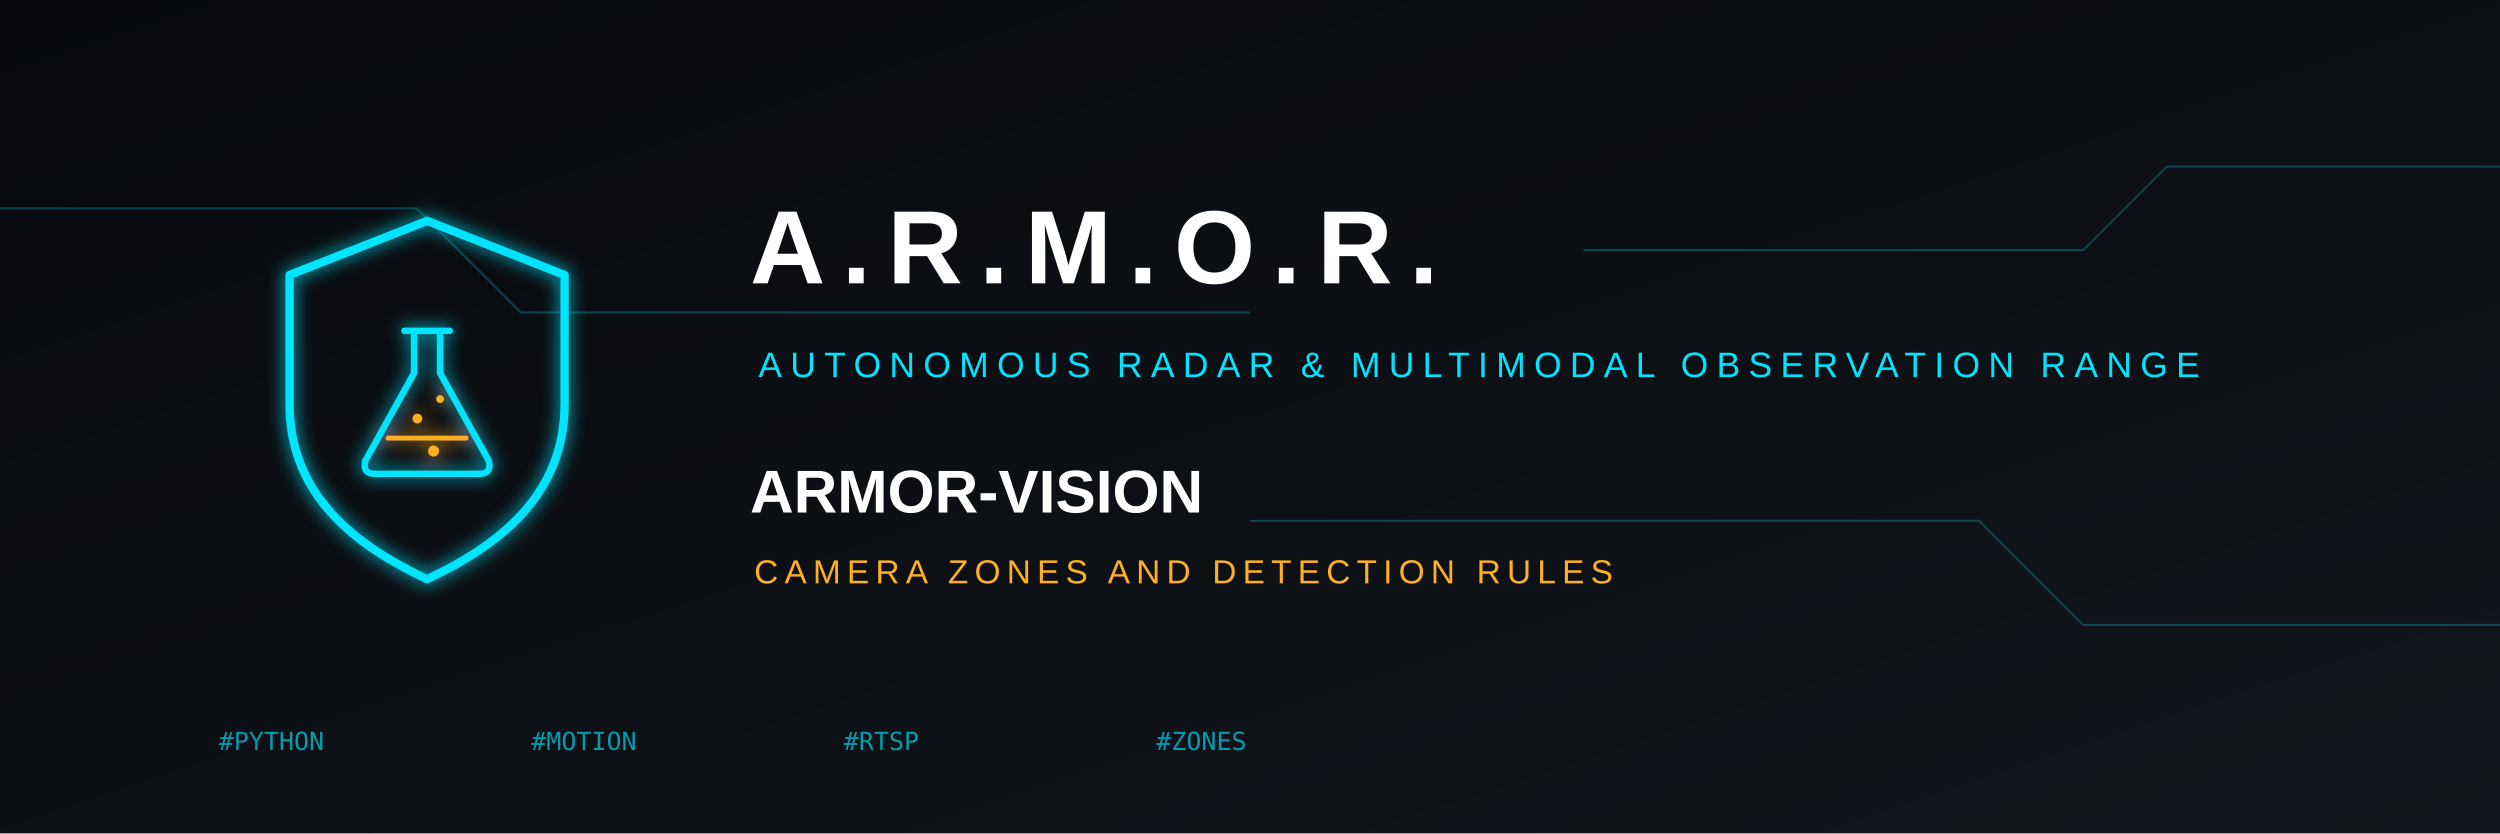
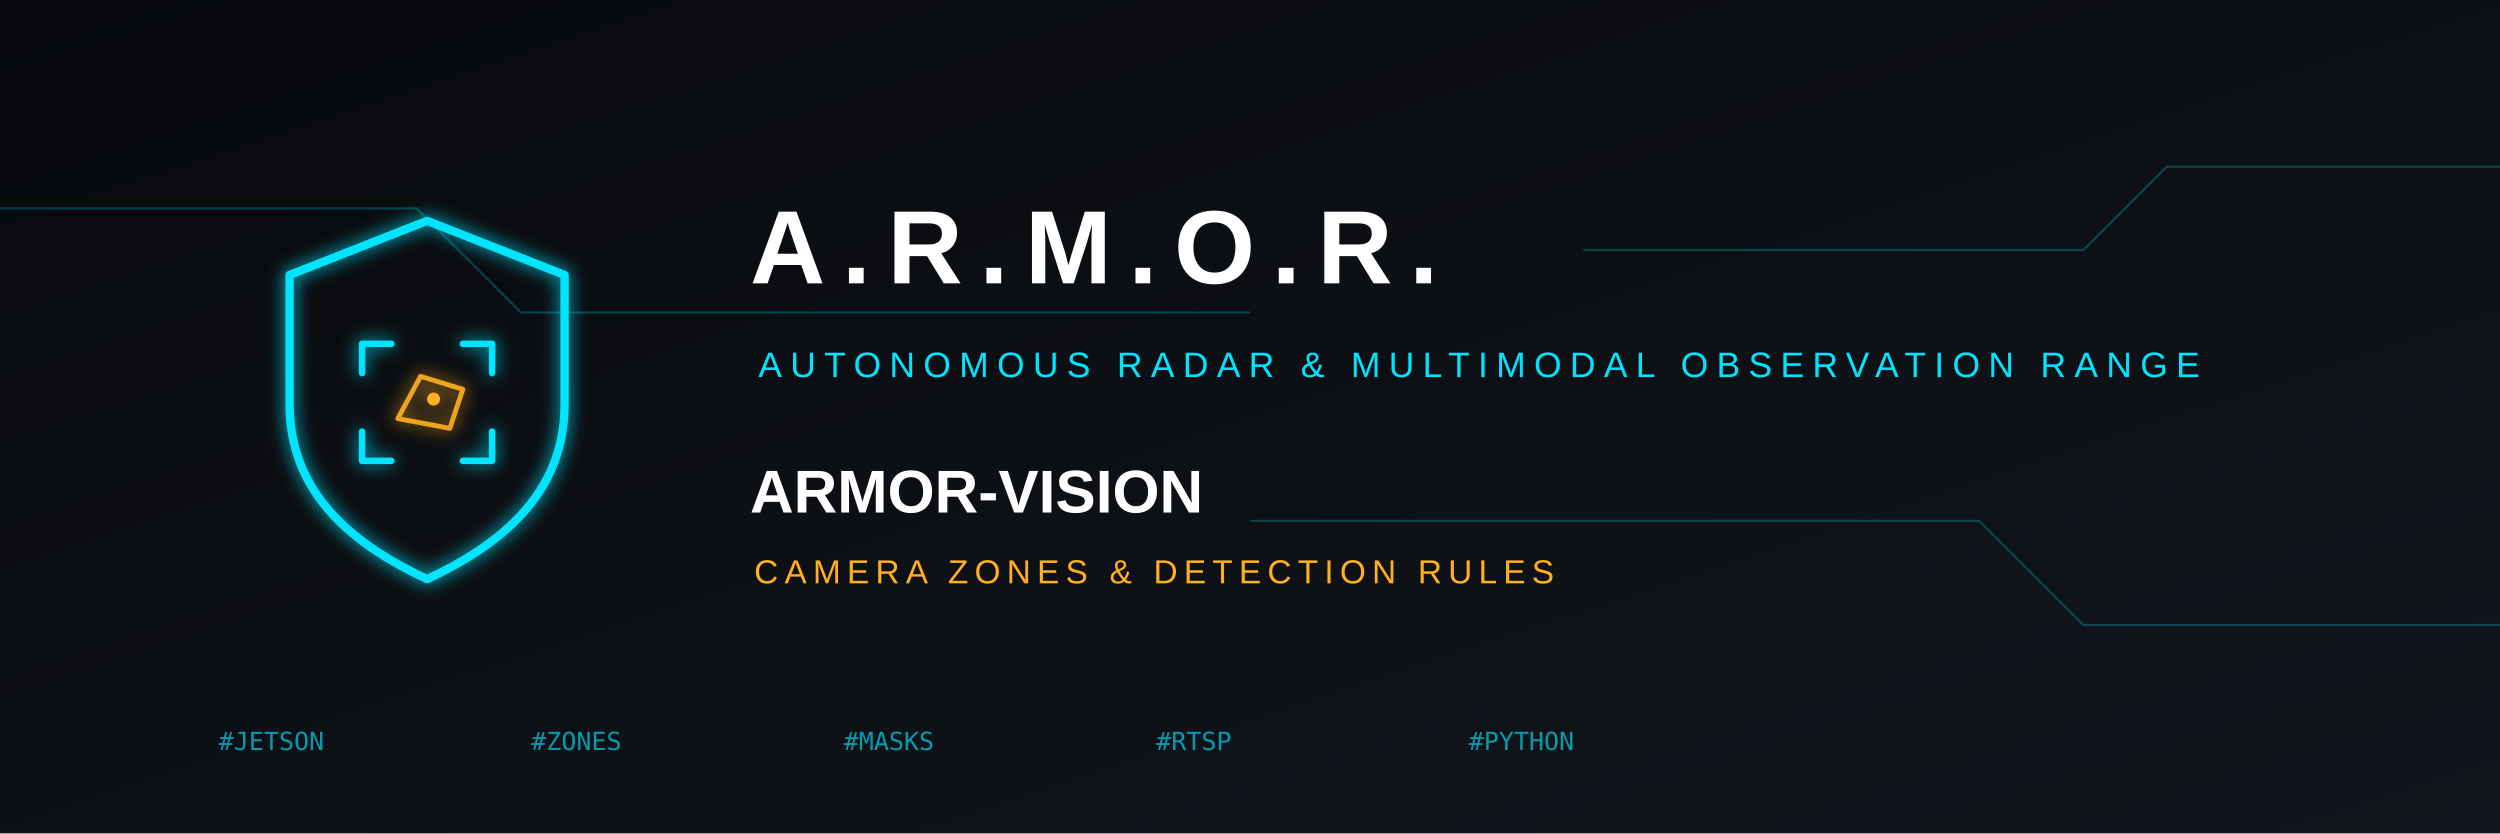
<svg xmlns="http://www.w3.org/2000/svg" viewBox="0 0 1200 400" role="img" aria-labelledby="title desc">
  <defs>
    <linearGradient id="bg" x1="0%" y1="0%" x2="100%" y2="100%">
      <stop stop-color="#07090C" />
      <stop offset="1" stop-color="#12161C" />
    </linearGradient>
    <filter id="g">
      <feGaussianBlur stdDeviation="4" result="b" />
      <feMerge>
        <feMergeNode in="b" />
        <feMergeNode in="SourceGraphic" />
      </feMerge>
    </filter>
  </defs>
  <rect width="1200" height="400" fill="url(#bg)" />
  <g fill="none" stroke="#00E5FF" stroke-width="1" opacity=".25">
    <path d="M0 100H200L250 150H600" />
    <path d="M1200 300H1000L950 250H600" />
    <path d="M1200 80H1040L1000 120H760" />
  </g>
  <g transform="translate(205 190)">
    <g transform="scale(1.0)" filter="url(#g)" fill="none" stroke-linecap="round" stroke-linejoin="round" stroke="#00E5FF" stroke-width="4">
      <path d="M0,-84 L66,-58 V4 C66,48 34,72 0,88 C-34,72 -66,48 -66,4 V-58 Z" />
      <g transform="scale(.78) translate(0 4)" stroke-width="4">
-         <path d="M-14,-44 h28 M-8,-44 v26 L-38,36 Q-40,44 -32,44 H32 Q40,44 38,36 L8,-18 v-26" />
-         <path d="M-24,22 h48" stroke="#FFB020" stroke-width="3" />
-         <circle cx="-6" cy="10" r="3" fill="#FFB020" stroke="none" />
-         <circle cx="8" cy="-2" r="2.4" fill="#FFB020" stroke="none" />
-         <circle cx="4" cy="30" r="3.4" fill="#FFB020" stroke="none" />
+         <path d="M-40,-18 v-18 h18 M22,-36 h18 v18 M40,18 v18 h-18 M-22,36 h-18 v-18" stroke-width="4" />
+         <path d="M-18,10 L-4,-16 L22,-8 L14,16 Z" stroke="#FFB020" stroke-width="3" opacity=".9" />
+         <circle cx="4" cy="-2" r="4" fill="#FFB020" stroke="none" />
      </g>
    </g>
  </g>
  <text x="360" y="136" font-family="Arial,sans-serif" font-size="50" font-weight="bold" fill="#FFF" letter-spacing="8">A.R.M.O.R.</text>
  <text x="364" y="181" font-family="Arial,sans-serif" font-size="17" fill="#00E5FF" letter-spacing="4">AUTONOMOUS RADAR &amp; MULTIMODAL OBSERVATION RANGE</text>
  <text x="360" y="246" font-family="Arial,sans-serif" font-size="29" font-weight="bold" fill="#FFF">ARMOR-VISION</text>
-   <text x="362" y="280" font-family="Arial,sans-serif" font-size="16" fill="#FFB020" letter-spacing="3">CAMERA ZONES AND DETECTION RULES</text>
+   <text x="362" y="280" font-family="Arial,sans-serif" font-size="16" fill="#FFB020" letter-spacing="3">CAMERA ZONES &amp; DETECTION RULES</text>
  <g font-family="monospace" font-size="12" fill="#00E5FF" opacity=".65">
-     <text x="105" y="360">#PYTHON</text>
-     <text x="255" y="360">#MOTION</text>
-     <text x="405" y="360">#RTSP</text>
-     <text x="555" y="360">#ZONES</text>
+     <text x="105" y="360">#JETSON</text>
+     <text x="255" y="360">#ZONES</text>
+     <text x="405" y="360">#MASKS</text>
+     <text x="555" y="360">#RTSP</text>
+     <text x="705" y="360">#PYTHON</text>
  </g>
</svg>
